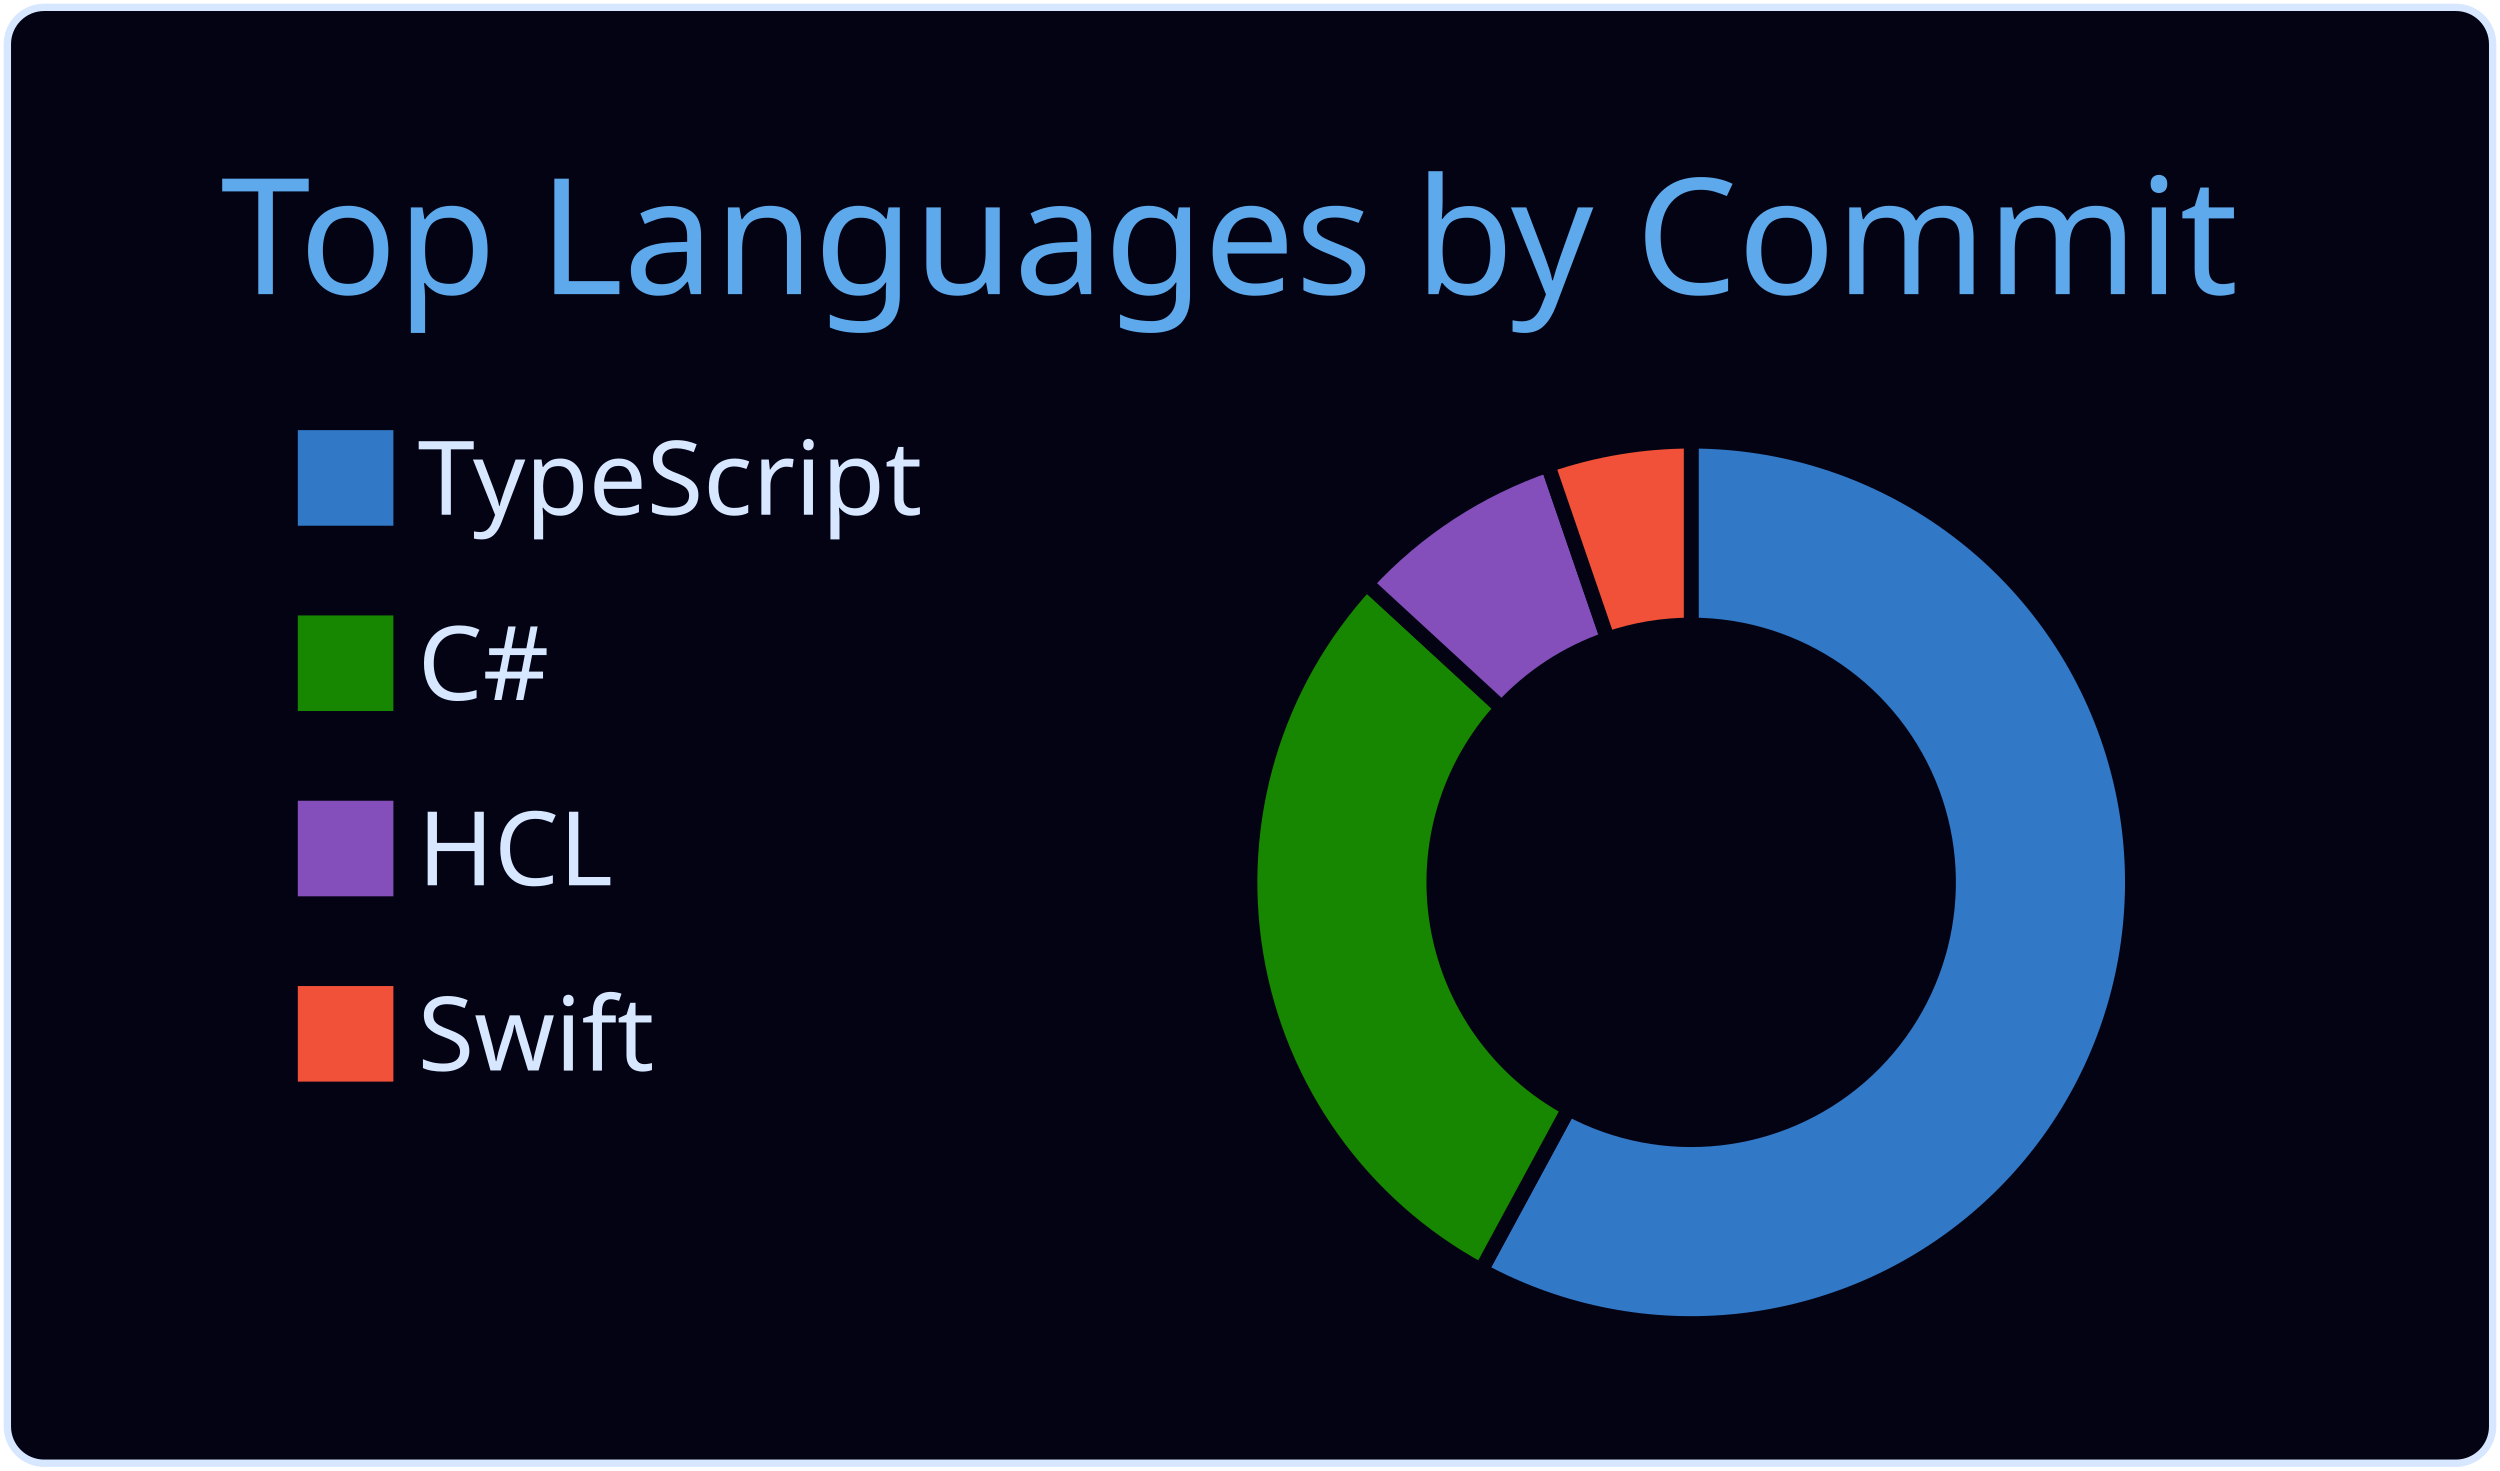
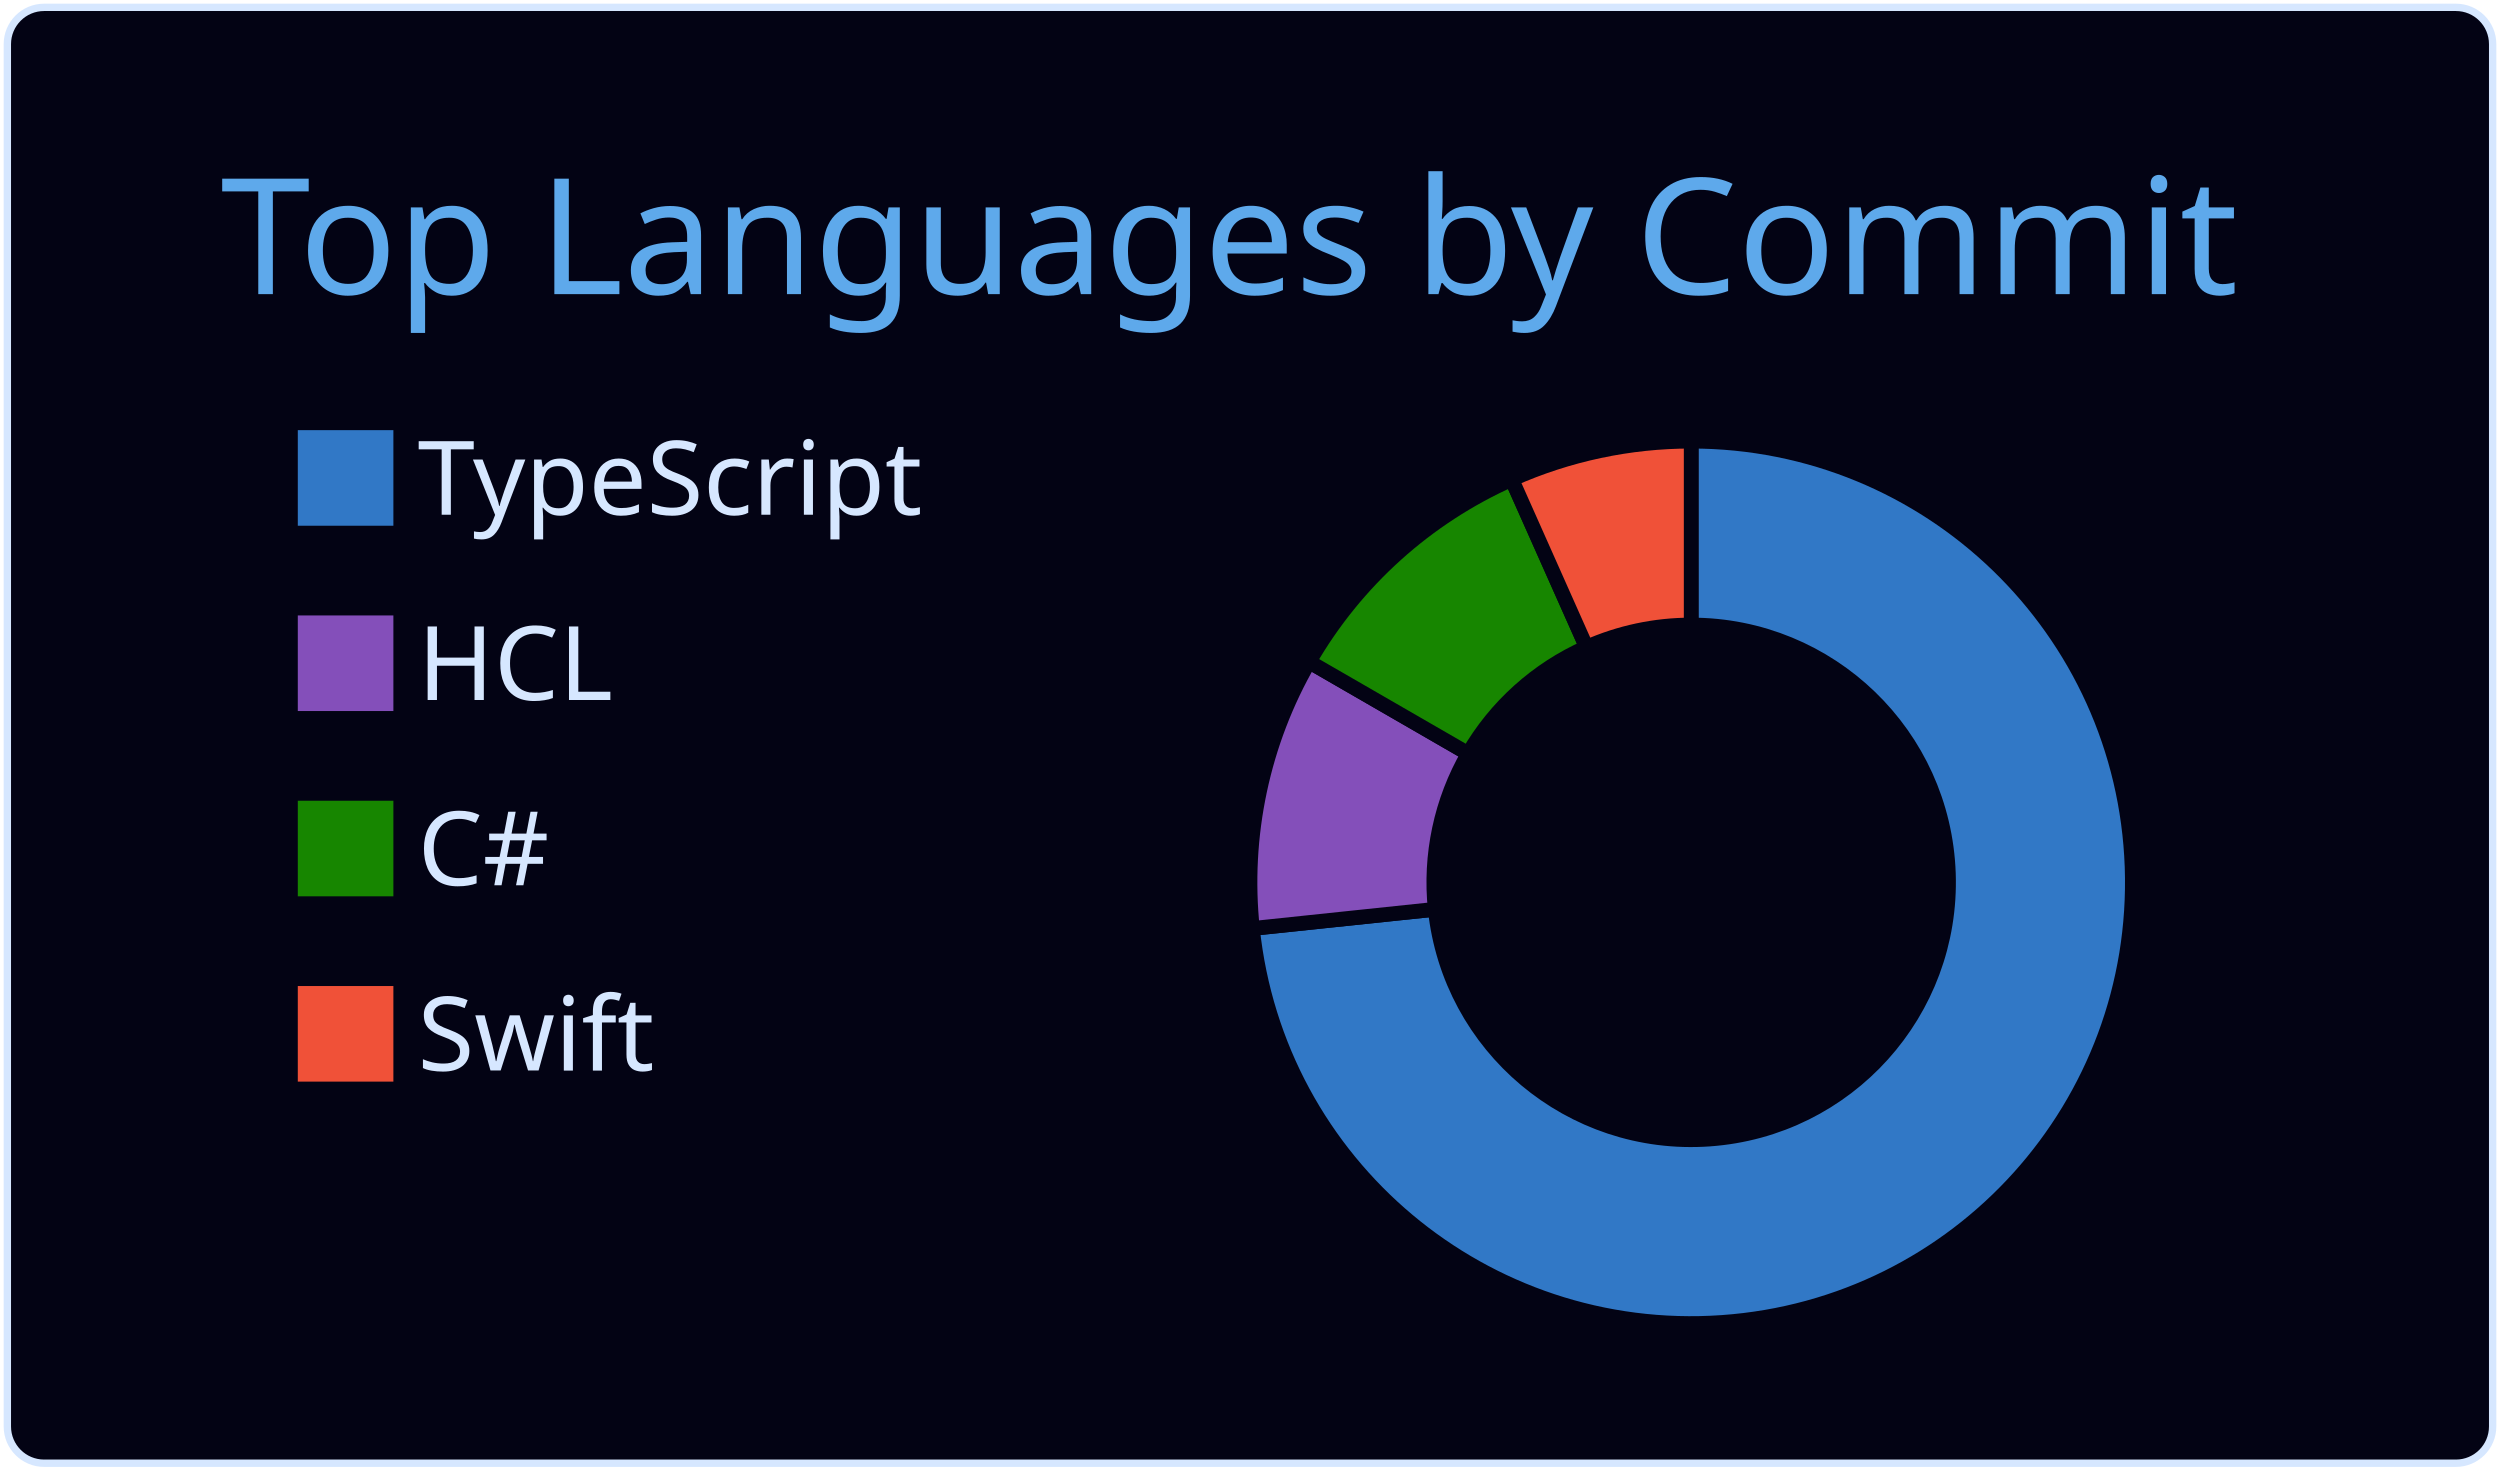
<svg xmlns="http://www.w3.org/2000/svg" width="340" height="200" viewBox="0 0 340 200">
  <style>* {
          font-family: 'Segoe UI', Ubuntu, "Helvetica Neue", Sans-Serif
        }</style>
  <g class="gpsc-root">
    <rect x="1" y="1" rx="5" ry="5" height="99%" width="99.412%" stroke="#d6e7ff" stroke-width="1" fill="#030314" stroke-opacity="1" />
    <text x="30" y="40" class="gpsc-item" style="--gpsc-i: 0; font-size: 22px; fill: #5ea9eb;">Top Languages by Commit</text>
    <g transform="translate(0,40)">
      <g transform="translate(40,0)">
        <rect y="18" width="14" height="14" class="gpsc-item" style="--gpsc-i: 0; stroke-width: 1px;" fill="#3178c6" stroke="#030314" />
-         <rect y="43.2" width="14" height="14" class="gpsc-item" style="--gpsc-i: 1; stroke-width: 1px;" fill="#178600" stroke="#030314" />
-         <rect y="68.4" width="14" height="14" class="gpsc-item" style="--gpsc-i: 2; stroke-width: 1px;" fill="#844FBA" stroke="#030314" />
+         <rect y="43.2" width="14" height="14" class="gpsc-item" style="--gpsc-i: 1; stroke-width: 1px;" fill="#844FBA" stroke="#030314" />
+         <rect y="68.4" width="14" height="14" class="gpsc-item" style="--gpsc-i: 2; stroke-width: 1px;" fill="#178600" stroke="#030314" />
        <rect y="93.6" width="14" height="14" class="gpsc-item" style="--gpsc-i: 3; stroke-width: 1px;" fill="#F05138" stroke="#030314" />
        <text x="16.8" y="30" class="gpsc-item" style="--gpsc-i: 0; fill: #d6e7ff; font-size: 14px;">TypeScript</text>
-         <text x="16.8" y="55.2" class="gpsc-item" style="--gpsc-i: 1; fill: #d6e7ff; font-size: 14px;">C#</text>
-         <text x="16.8" y="80.4" class="gpsc-item" style="--gpsc-i: 2; fill: #d6e7ff; font-size: 14px;">HCL</text>
+         <text x="16.8" y="55.2" class="gpsc-item" style="--gpsc-i: 1; fill: #d6e7ff; font-size: 14px;">HCL</text>
+         <text x="16.8" y="80.4" class="gpsc-item" style="--gpsc-i: 2; fill: #d6e7ff; font-size: 14px;">C#</text>
        <text x="16.8" y="105.6" class="gpsc-item" style="--gpsc-i: 3; fill: #d6e7ff; font-size: 14px;">Swift</text>
      </g>
      <g transform="translate( 230, 80 )">
        <g class="arc" style="--gpsc-i: 0;">
-           <path d="M3.67394039744206e-15,-60A60,60,0,1,1,-28.557,52.768L-16.658,30.782A35,35,0,1,0,2.1431318985078682e-15,-35Z" style="fill: #3178c6; stroke-width: 2px;" stroke="#030314" />
+           <path d="M3.67394039744206e-15,-60A60,60,0,1,1,-59.671,6.272L-34.808,3.658A35,35,0,1,0,2.1431318985078682e-15,-35Z" style="fill: #3178c6; stroke-width: 2px;" stroke="#030314" />
        </g>
        <g class="arc" style="--gpsc-i: 1;">
-           <path d="M-28.557,52.768A60,60,0,0,1,-44.143,-40.637L-25.75,-23.705A35,35,0,0,0,-16.658,30.782Z" style="fill: #178600; stroke-width: 2px;" stroke="#030314" />
+           <path d="M-59.671,6.272A60,60,0,0,1,-51.962,-30L-30.311,-17.5A35,35,0,0,0,-34.808,3.658Z" style="fill: #844FBA; stroke-width: 2px;" stroke="#030314" />
        </g>
        <g class="arc" style="--gpsc-i: 2;">
-           <path d="M-44.143,-40.637A60,60,0,0,1,-19.482,-56.749L-11.364,-33.104A35,35,0,0,0,-25.75,-23.705Z" style="fill: #844FBA; stroke-width: 2px;" stroke="#030314" />
+           <path d="M-51.962,-30A60,60,0,0,1,-24.404,-54.813L-14.236,-31.974A35,35,0,0,0,-30.311,-17.5Z" style="fill: #178600; stroke-width: 2px;" stroke="#030314" />
        </g>
        <g class="arc" style="--gpsc-i: 3;">
-           <path d="M-19.482,-56.749A60,60,0,0,1,-1.1021821192326178e-14,-60L-6.429395695523604e-15,-35A35,35,0,0,0,-11.364,-33.104Z" style="fill: #F05138; stroke-width: 2px;" stroke="#030314" />
+           <path d="M-24.404,-54.813A60,60,0,0,1,-6.431252637433369e-14,-60L-3.7515640385027985e-14,-35A35,35,0,0,0,-14.236,-31.974Z" style="fill: #F05138; stroke-width: 2px;" stroke="#030314" />
        </g>
      </g>
    </g>
  </g>
</svg>
